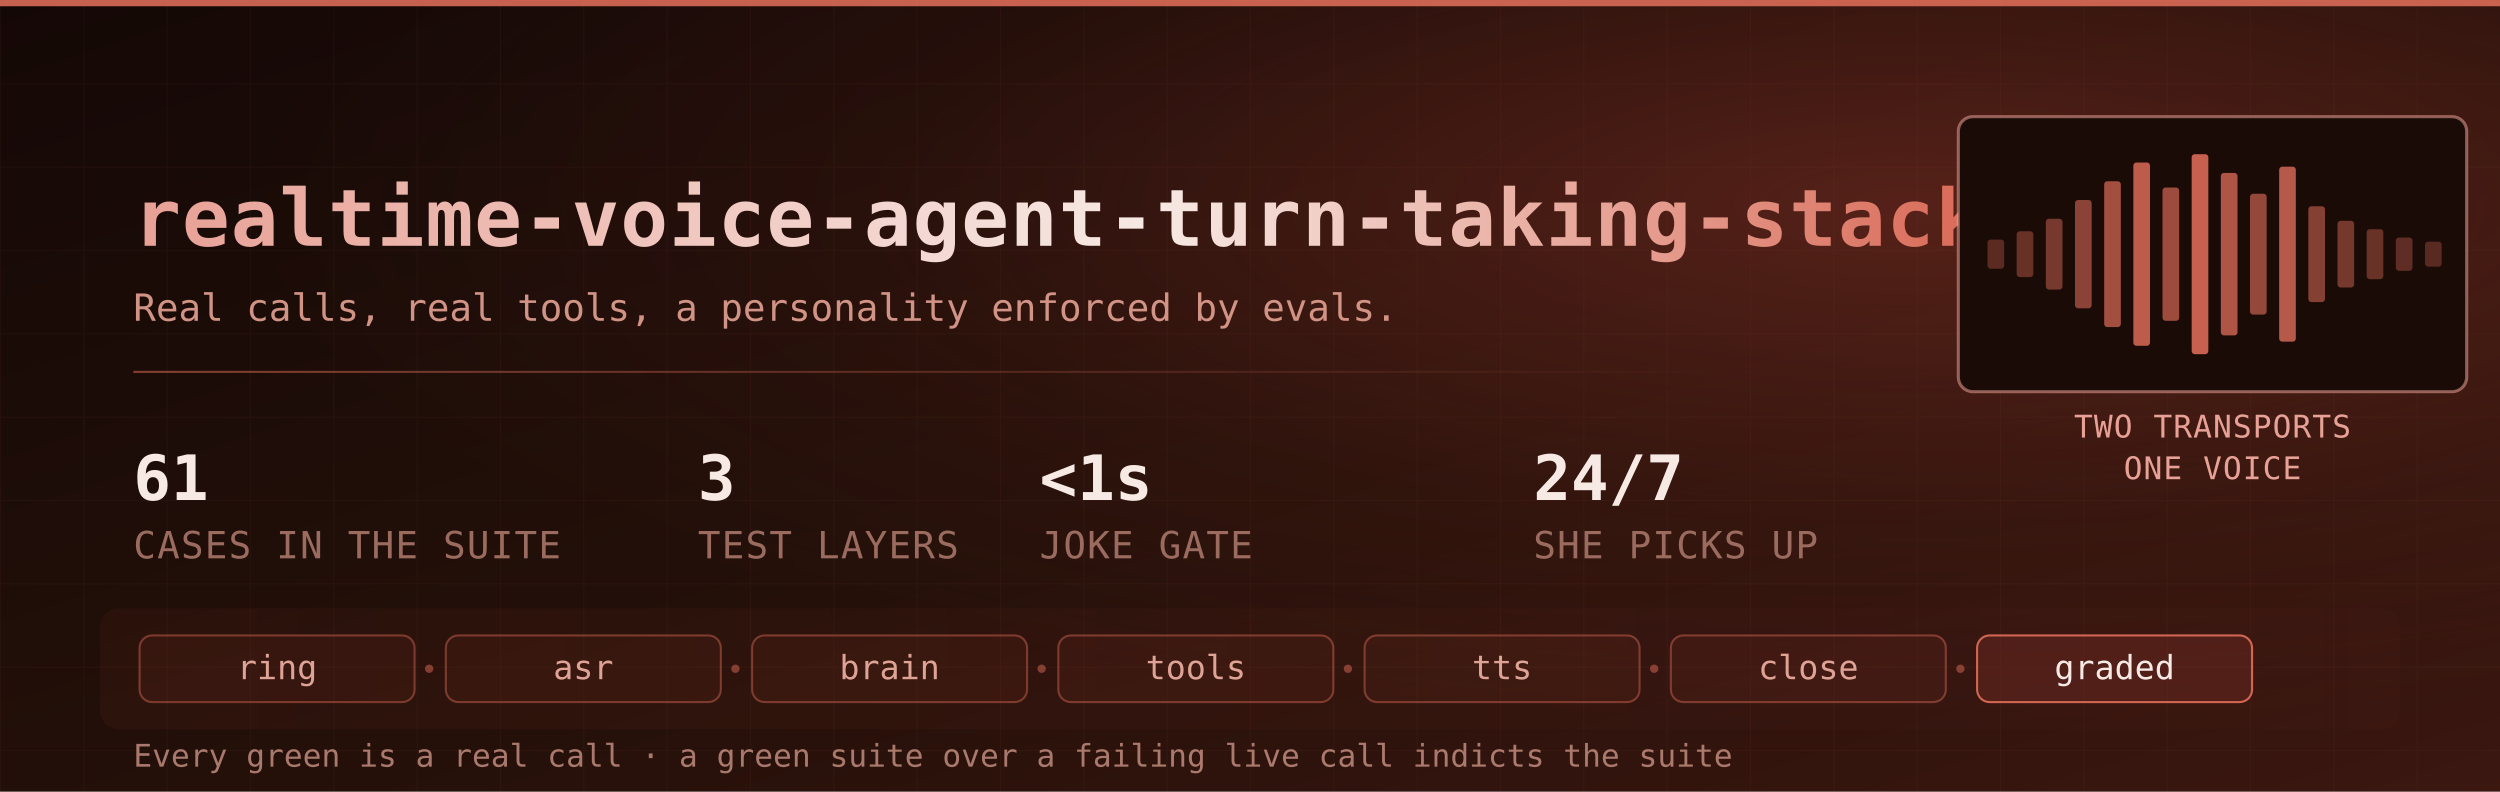
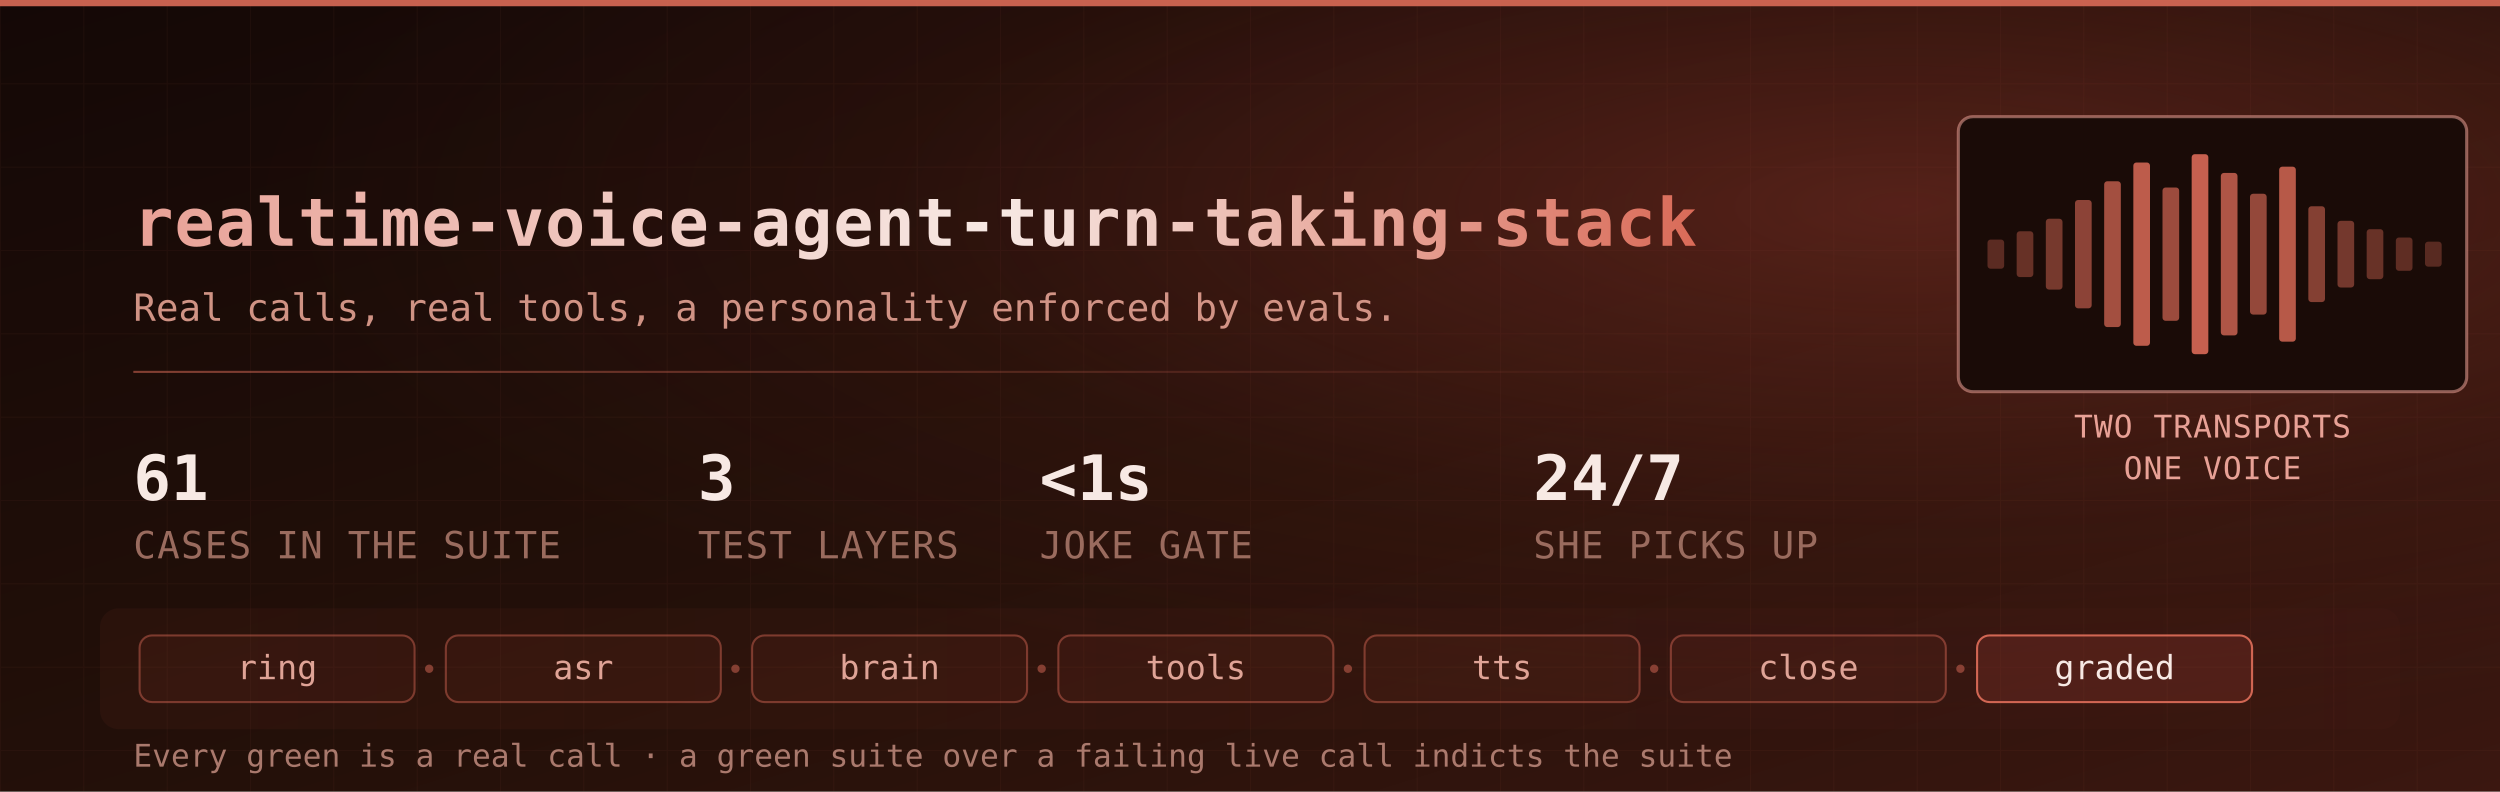
<svg xmlns="http://www.w3.org/2000/svg" width="1200" height="380" viewBox="0 0 1200 380" role="img" aria-label="realtime-voice-agent-turn-taking-stack: real calls, real tools, a personality enforced by evals.">
  <defs>
    <linearGradient id="bg" x1="0" y1="0" x2="1" y2="1">
      <stop offset="0%" stop-color="#140806" />
      <stop offset="55%" stop-color="#241009" />
      <stop offset="100%" stop-color="#3B1710" />
    </linearGradient>
    <linearGradient id="title" x1="0" y1="0" x2="1" y2="0">
      <stop offset="0%" stop-color="#E8A196" />
      <stop offset="55%" stop-color="#F7E9E4" />
      <stop offset="100%" stop-color="#D96A57" />
    </linearGradient>
    <radialGradient id="glow" cx="76%" cy="26%" r="66%">
      <stop offset="0%" stop-color="#A83E32" stop-opacity=".38" />
      <stop offset="62%" stop-color="#A83E32" stop-opacity=".08" />
      <stop offset="100%" stop-color="#A83E32" stop-opacity="0" />
    </radialGradient>
    <pattern id="grid" width="40" height="40" patternUnits="userSpaceOnUse">
      <path d="M 40 0 L 0 0 0 40" fill="none" stroke="#D96A57" stroke-opacity=".05" stroke-width="1" />
    </pattern>
    <linearGradient id="rule" x1="0" y1="0" x2="1" y2="0">
      <stop offset="0%" stop-color="#D96A57" stop-opacity=".55" />
      <stop offset="100%" stop-color="#D96A57" stop-opacity="0" />
    </linearGradient>
    <linearGradient id="bandbg" x1="0" y1="0" x2="1" y2="0">
      <stop offset="0%" stop-color="#B04437" stop-opacity=".07" />
      <stop offset="100%" stop-color="#B04437" stop-opacity=".02" />
    </linearGradient>
  </defs>
  <rect width="1200" height="380" fill="url(#bg)" />
  <rect width="1200" height="380" fill="url(#grid)" />
  <rect width="1200" height="380" fill="url(#glow)" />
  <rect x="0" y="0" width="1200" height="3" fill="#D96A57" opacity=".9" />
-   <text x="64" y="118" font-family="ui-monospace, SFMono-Regular, Menlo, monospace" font-size="38" font-weight="700" fill="url(#title)" letter-spacing=".5">realtime-voice-agent-turn-taking-stack</text>
+   <text x="64" y="118" font-family="ui-monospace, SFMono-Regular, Menlo, monospace" font-size="32" font-weight="700" fill="url(#title)" letter-spacing=".5">realtime-voice-agent-turn-taking-stack</text>
  <text x="64" y="154" font-family="ui-monospace, SFMono-Regular, Menlo, monospace" font-size="18" fill="#D9998B" opacity=".95">Real calls, real tools, a personality enforced by evals.</text>
  <rect x="64" y="178" width="760" height="1" fill="url(#rule)" />
  <text x="64" y="240" font-family="ui-monospace, SFMono-Regular, Menlo, monospace" font-size="30" font-weight="700" fill="#F7E9E4">61</text>
  <text x="64" y="268" font-family="ui-monospace, SFMono-Regular, Menlo, monospace" font-size="18" fill="#9A6B5E" letter-spacing=".6">CASES IN THE SUITE</text>
  <text x="335" y="240" font-family="ui-monospace, SFMono-Regular, Menlo, monospace" font-size="30" font-weight="700" fill="#F7E9E4">3</text>
  <text x="335" y="268" font-family="ui-monospace, SFMono-Regular, Menlo, monospace" font-size="18" fill="#9A6B5E" letter-spacing=".6">TEST LAYERS</text>
  <text x="499" y="240" font-family="ui-monospace, SFMono-Regular, Menlo, monospace" font-size="30" font-weight="700" fill="#F7E9E4">&lt;1s</text>
  <text x="499" y="268" font-family="ui-monospace, SFMono-Regular, Menlo, monospace" font-size="18" fill="#9A6B5E" letter-spacing=".6">JOKE GATE</text>
  <text x="736" y="240" font-family="ui-monospace, SFMono-Regular, Menlo, monospace" font-size="30" font-weight="700" fill="#F7E9E4">24/7</text>
  <text x="736" y="268" font-family="ui-monospace, SFMono-Regular, Menlo, monospace" font-size="18" fill="#9A6B5E" letter-spacing=".6">SHE PICKS UP</text>
  <rect x="940" y="56" width="244" height="132" rx="7" fill="#1A0B07" stroke="#E8A196" stroke-opacity=".55" stroke-width="1.5" />
  <rect x="954" y="115" width="8" height="14" rx="1.5" fill="#D96A57" fill-opacity="0.34" />
  <rect x="968" y="111" width="8" height="22" rx="1.5" fill="#D96A57" fill-opacity="0.40" />
  <rect x="982" y="105" width="8" height="34" rx="1.5" fill="#D96A57" fill-opacity="0.48" />
  <rect x="996" y="96" width="8" height="52" rx="1.5" fill="#D96A57" fill-opacity="0.60" />
  <rect x="1010" y="87" width="8" height="70" rx="1.5" fill="#D96A57" fill-opacity="0.72" />
  <rect x="1024" y="78" width="8" height="88" rx="1.5" fill="#D96A57" fill-opacity="0.85" />
  <rect x="1038" y="90" width="8" height="64" rx="1.5" fill="#D96A57" fill-opacity="0.68" />
  <rect x="1052" y="74" width="8" height="96" rx="1.5" fill="#D96A57" fill-opacity="0.90" />
  <rect x="1066" y="83" width="8" height="78" rx="1.5" fill="#D96A57" fill-opacity="0.78" />
  <rect x="1080" y="93" width="8" height="58" rx="1.5" fill="#D96A57" fill-opacity="0.64" />
  <rect x="1094" y="80" width="8" height="84" rx="1.5" fill="#D96A57" fill-opacity="0.82" />
  <rect x="1108" y="99" width="8" height="46" rx="1.5" fill="#D96A57" fill-opacity="0.56" />
  <rect x="1122" y="106" width="8" height="32" rx="1.5" fill="#D96A57" fill-opacity="0.47" />
  <rect x="1136" y="110" width="8" height="24" rx="1.5" fill="#D96A57" fill-opacity="0.41" />
  <rect x="1150" y="114" width="8" height="16" rx="1.5" fill="#D96A57" fill-opacity="0.36" />
  <rect x="1164" y="116" width="8" height="12" rx="1.5" fill="#D96A57" fill-opacity="0.33" />
  <text x="1062" y="210" font-family="ui-monospace, SFMono-Regular, Menlo, monospace" font-size="15" fill="#E8A196" text-anchor="middle" letter-spacing=".5">TWO TRANSPORTS</text>
  <text x="1062" y="230" font-family="ui-monospace, SFMono-Regular, Menlo, monospace" font-size="15" fill="#E8A196" text-anchor="middle" letter-spacing=".5">ONE VOICE</text>
  <rect x="48" y="292" width="1104" height="58" rx="9" fill="url(#bandbg)" />
  <rect x="67" y="305" width="132" height="32" rx="6" fill="#B04437" fill-opacity=".09" stroke="#D96A57" stroke-opacity=".45" />
  <text x="133" y="326" font-family="ui-monospace, SFMono-Regular, Menlo, monospace" font-size="16" fill="#DFA396" text-anchor="middle">ring</text>
  <circle cx="206" cy="321" r="2" fill="#D96A57" opacity=".5" />
  <rect x="214" y="305" width="132" height="32" rx="6" fill="#B04437" fill-opacity=".09" stroke="#D96A57" stroke-opacity=".45" />
  <text x="280" y="326" font-family="ui-monospace, SFMono-Regular, Menlo, monospace" font-size="16" fill="#DFA396" text-anchor="middle">asr</text>
  <circle cx="353" cy="321" r="2" fill="#D96A57" opacity=".5" />
  <rect x="361" y="305" width="132" height="32" rx="6" fill="#B04437" fill-opacity=".09" stroke="#D96A57" stroke-opacity=".45" />
  <text x="427" y="326" font-family="ui-monospace, SFMono-Regular, Menlo, monospace" font-size="16" fill="#DFA396" text-anchor="middle">brain</text>
  <circle cx="500" cy="321" r="2" fill="#D96A57" opacity=".5" />
  <rect x="508" y="305" width="132" height="32" rx="6" fill="#B04437" fill-opacity=".09" stroke="#D96A57" stroke-opacity=".45" />
  <text x="574" y="326" font-family="ui-monospace, SFMono-Regular, Menlo, monospace" font-size="16" fill="#DFA396" text-anchor="middle">tools</text>
  <circle cx="647" cy="321" r="2" fill="#D96A57" opacity=".5" />
  <rect x="655" y="305" width="132" height="32" rx="6" fill="#B04437" fill-opacity=".09" stroke="#D96A57" stroke-opacity=".45" />
  <text x="721" y="326" font-family="ui-monospace, SFMono-Regular, Menlo, monospace" font-size="16" fill="#DFA396" text-anchor="middle">tts</text>
  <circle cx="794" cy="321" r="2" fill="#D96A57" opacity=".5" />
  <rect x="802" y="305" width="132" height="32" rx="6" fill="#B04437" fill-opacity=".09" stroke="#D96A57" stroke-opacity=".45" />
  <text x="868" y="326" font-family="ui-monospace, SFMono-Regular, Menlo, monospace" font-size="16" fill="#DFA396" text-anchor="middle">close</text>
  <circle cx="941" cy="321" r="2" fill="#D96A57" opacity=".5" />
  <rect x="949" y="305" width="132" height="32" rx="6" fill="#B04437" fill-opacity=".20" stroke="#D96A57" stroke-opacity=".95" />
  <text x="1015" y="326" font-family="ui-monospace, SFMono-Regular, Menlo, monospace" font-size="16" fill="#F7E9E4" text-anchor="middle">graded</text>
  <text x="64" y="368" font-family="ui-monospace, SFMono-Regular, Menlo, monospace" font-size="15" fill="#B58275" opacity=".92">Every green is a real call · a green suite over a failing live call indicts the suite</text>
</svg>
